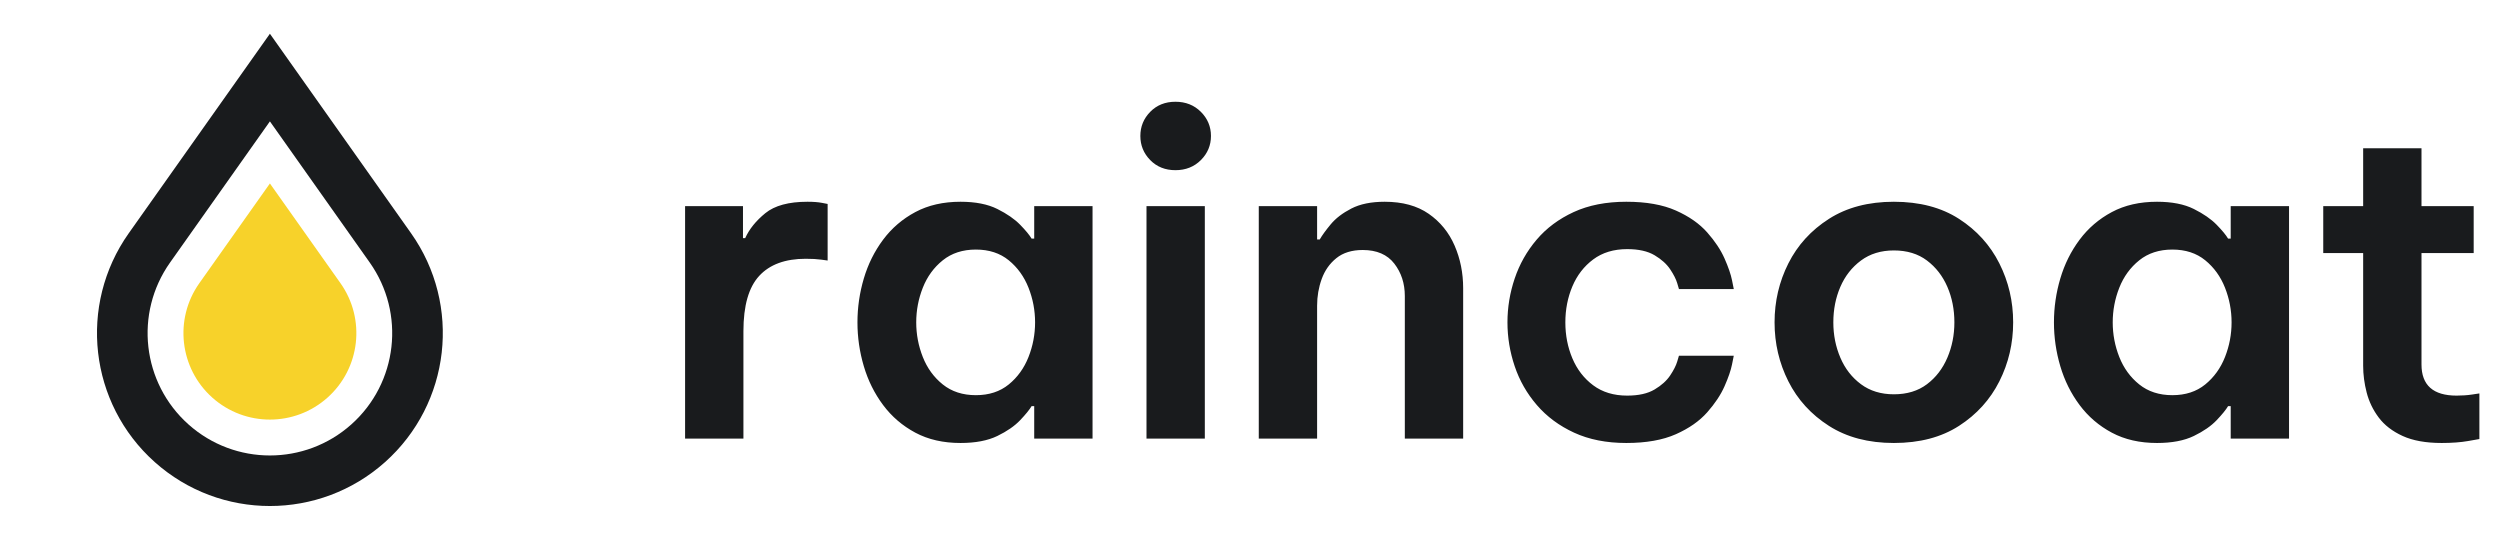
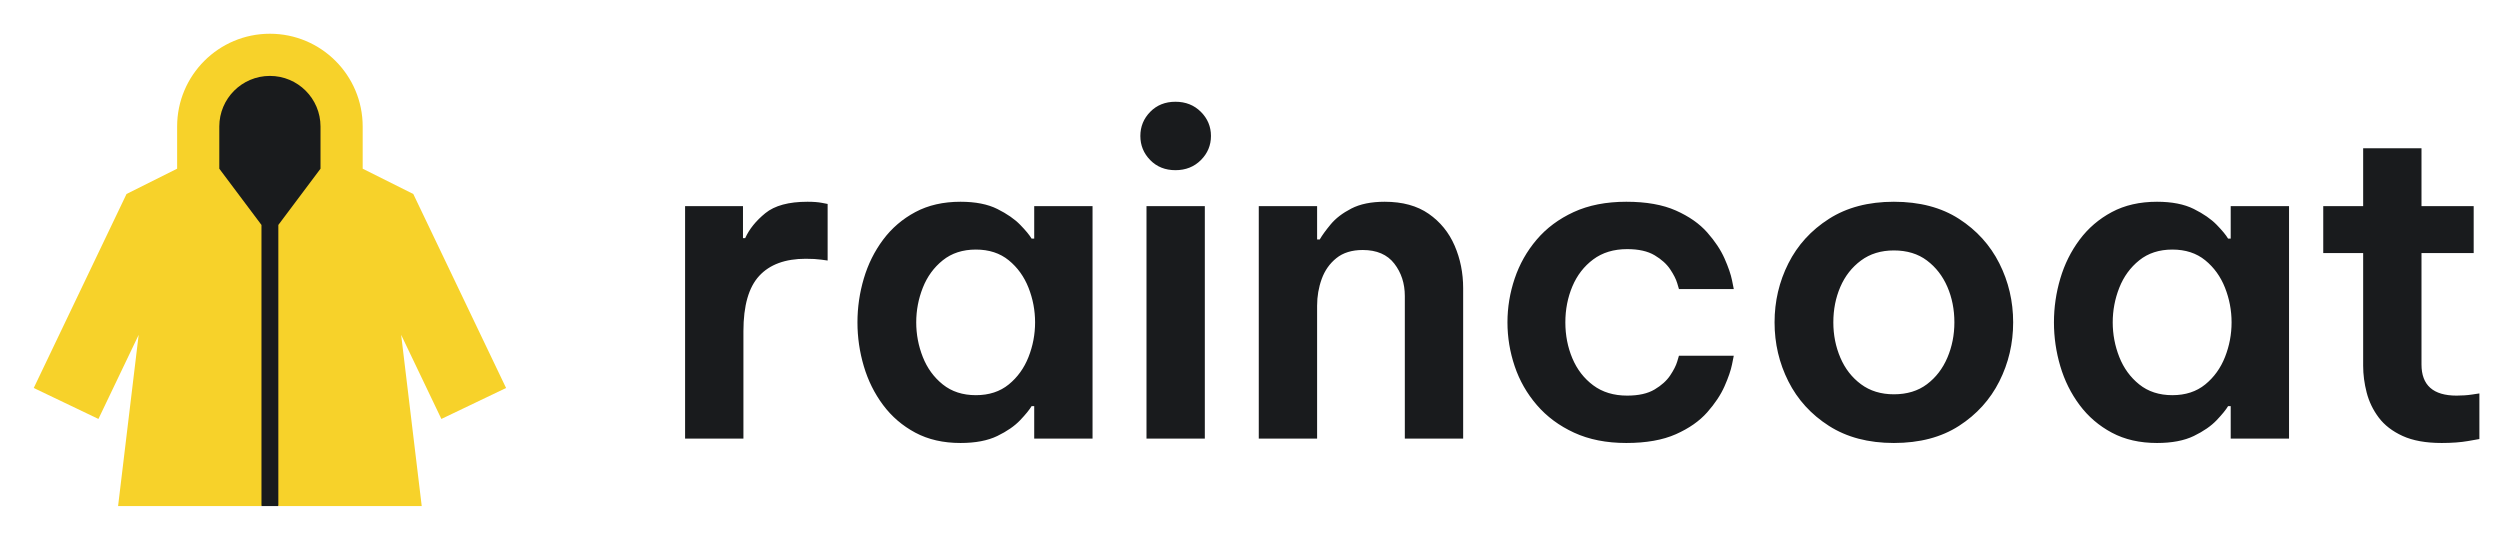
<svg xmlns="http://www.w3.org/2000/svg" viewBox="0 0 296.4 64" role="img">
  <g>
-     <path fill="#191b1d" fill-rule="evenodd" d="M32 4L48.74 27.66A20.5 20.5 0 1 1 15.26 27.66ZM32 14.39L43.84 31.13A14.5 14.5 0 1 1 20.16 31.13Z" />
-     <path fill="#f7d22a" d="M32 21.75L40.37 33.58A10.25 10.25 0 1 1 23.63 33.58Z" />
+     <path fill="#191b1d" d="M24.5 15A7.5 7.5 0 0 1 39.5 15V21.5L34.5 29.5V58L33 60H31L29.5 58V29.5L24.5 21.5Z" />
+     <path fill="#f7d22a" d="M21 15A11 11 0 0 1 43 15L43 20L49 23L60 46L52.33 49.67L47.56 39.7L50 60H33V26.67L38 20V15A6 6 0 0 0 26 15V20L31 26.67V60L14 60L16.44 39.7L11.67 49.67L4 46L15 23L21 20Z" />
  </g>
  <path fill="#191b1d" d="M81.224 52.0V24.44H88.088V28.236H88.348Q89.076 26.624 90.74 25.272Q92.404 23.92 95.732 23.92Q96.772 23.92 97.448 24.05Q98.124 24.18 98.124 24.18V30.888Q98.124 30.888 97.37 30.784Q96.616 30.68 95.524 30.68Q91.884 30.68 90.012 32.708Q88.14 34.736 88.14 39.26V52.0ZM113.88 23.92Q116.532 23.92 118.248 24.778Q119.964 25.636 120.952 26.65Q121.94 27.664 122.304 28.288H122.616V24.44H129.532V52.0H122.616V48.152H122.304Q121.94 48.776 120.952 49.816Q119.964 50.856 118.248 51.688Q116.532 52.52 113.88 52.52Q110.812 52.52 108.524 51.298Q106.236 50.076 104.702 48.022Q103.168 45.968 102.414 43.42Q101.66 40.872 101.66 38.22Q101.66 35.568 102.414 33.02Q103.168 30.472 104.702 28.418Q106.236 26.364 108.524 25.142Q110.812 23.92 113.88 23.92ZM115.7 29.588Q113.36 29.588 111.774 30.862Q110.188 32.136 109.408 34.112Q108.628 36.088 108.628 38.22Q108.628 40.352 109.408 42.328Q110.188 44.304 111.774 45.578Q113.36 46.852 115.7 46.852Q118.04 46.852 119.6 45.578Q121.16 44.304 121.94 42.328Q122.72 40.352 122.72 38.22Q122.72 36.088 121.94 34.112Q121.16 32.136 119.6 30.862Q118.04 29.588 115.7 29.588ZM139.36 20.176Q137.54 20.176 136.37 18.98Q135.2 17.784 135.2 16.12Q135.2 14.456 136.37 13.26Q137.54 12.064 139.36 12.064Q141.18 12.064 142.376 13.26Q143.572 14.456 143.572 16.12Q143.572 17.784 142.376 18.98Q141.18 20.176 139.36 20.176ZM135.928 52.0V24.44H142.844V52.0ZM149.24 52.0V24.44H156.156V28.392H156.468Q156.884 27.664 157.768 26.598Q158.652 25.532 160.212 24.726Q161.772 23.92 164.164 23.92Q167.336 23.92 169.39 25.35Q171.444 26.78 172.458 29.12Q173.472 31.46 173.472 34.164V52.0H166.556V35.1Q166.556 32.864 165.308 31.252Q164.06 29.64 161.564 29.64Q159.64 29.64 158.444 30.602Q157.248 31.564 156.702 33.072Q156.156 34.58 156.156 36.244V52.0ZM192.816 52.52Q189.28 52.52 186.628 51.298Q183.976 50.076 182.208 48.022Q180.44 45.968 179.582 43.42Q178.724 40.872 178.724 38.22Q178.724 35.568 179.582 33.02Q180.44 30.472 182.182 28.418Q183.924 26.364 186.576 25.142Q189.228 23.92 192.816 23.92Q196.352 23.92 198.692 24.96Q201.032 26.0 202.41 27.56Q203.788 29.12 204.464 30.654Q205.14 32.188 205.348 33.228Q205.556 34.268 205.556 34.268H199.056Q199.056 34.268 198.848 33.566Q198.64 32.864 198.016 31.928Q197.392 30.992 196.17 30.264Q194.948 29.536 192.92 29.536Q190.528 29.536 188.89 30.758Q187.252 31.98 186.42 33.956Q185.588 35.932 185.588 38.22Q185.588 40.508 186.42 42.484Q187.252 44.46 188.89 45.682Q190.528 46.904 192.92 46.904Q194.948 46.904 196.17 46.176Q197.392 45.448 198.016 44.512Q198.64 43.576 198.848 42.874Q199.056 42.172 199.056 42.172H205.556Q205.556 42.172 205.348 43.212Q205.14 44.252 204.464 45.786Q203.788 47.32 202.41 48.88Q201.032 50.44 198.692 51.48Q196.352 52.52 192.816 52.52ZM224.536 52.52Q220.012 52.52 216.84 50.492Q213.668 48.464 212.03 45.214Q210.392 41.964 210.392 38.22Q210.392 34.476 212.03 31.226Q213.668 27.976 216.84 25.948Q220.012 23.92 224.536 23.92Q229.112 23.92 232.258 25.948Q235.404 27.976 237.042 31.226Q238.68 34.476 238.68 38.22Q238.68 41.964 237.042 45.214Q235.404 48.464 232.258 50.492Q229.112 52.52 224.536 52.52ZM224.536 46.748Q226.876 46.748 228.462 45.552Q230.048 44.356 230.88 42.406Q231.712 40.456 231.712 38.22Q231.712 35.932 230.88 34.008Q230.048 32.084 228.462 30.888Q226.876 29.692 224.536 29.692Q222.248 29.692 220.636 30.888Q219.024 32.084 218.192 34.008Q217.36 35.932 217.36 38.22Q217.36 40.456 218.192 42.406Q219.024 44.356 220.636 45.552Q222.248 46.748 224.536 46.748ZM255.736 23.92Q258.388 23.92 260.104 24.778Q261.82 25.636 262.808 26.65Q263.796 27.664 264.16 28.288H264.472V24.44H271.388V52.0H264.472V48.152H264.16Q263.796 48.776 262.808 49.816Q261.82 50.856 260.104 51.688Q258.388 52.52 255.736 52.52Q252.668 52.52 250.38 51.298Q248.092 50.076 246.558 48.022Q245.024 45.968 244.27 43.42Q243.516 40.872 243.516 38.22Q243.516 35.568 244.27 33.02Q245.024 30.472 246.558 28.418Q248.092 26.364 250.38 25.142Q252.668 23.92 255.736 23.92ZM257.556 29.588Q255.216 29.588 253.63 30.862Q252.044 32.136 251.264 34.112Q250.484 36.088 250.484 38.22Q250.484 40.352 251.264 42.328Q252.044 44.304 253.63 45.578Q255.216 46.852 257.556 46.852Q259.896 46.852 261.456 45.578Q263.016 44.304 263.796 42.328Q264.576 40.352 264.576 38.22Q264.576 36.088 263.796 34.112Q263.016 32.136 261.456 30.862Q259.896 29.588 257.556 29.588ZM289.484 52.52Q286.676 52.52 284.856 51.688Q283.036 50.856 282.022 49.504Q281.008 48.152 280.592 46.54Q280.176 44.928 280.176 43.368V30.004H275.444V24.44H280.176V17.576H287.092V24.44H293.28V30.004H287.092V43.212Q287.092 46.904 291.252 46.904Q292.24 46.904 293.098 46.774Q293.956 46.644 293.956 46.644V52.052Q293.956 52.052 292.63 52.286Q291.304 52.52 289.484 52.52Z" />
</svg>
